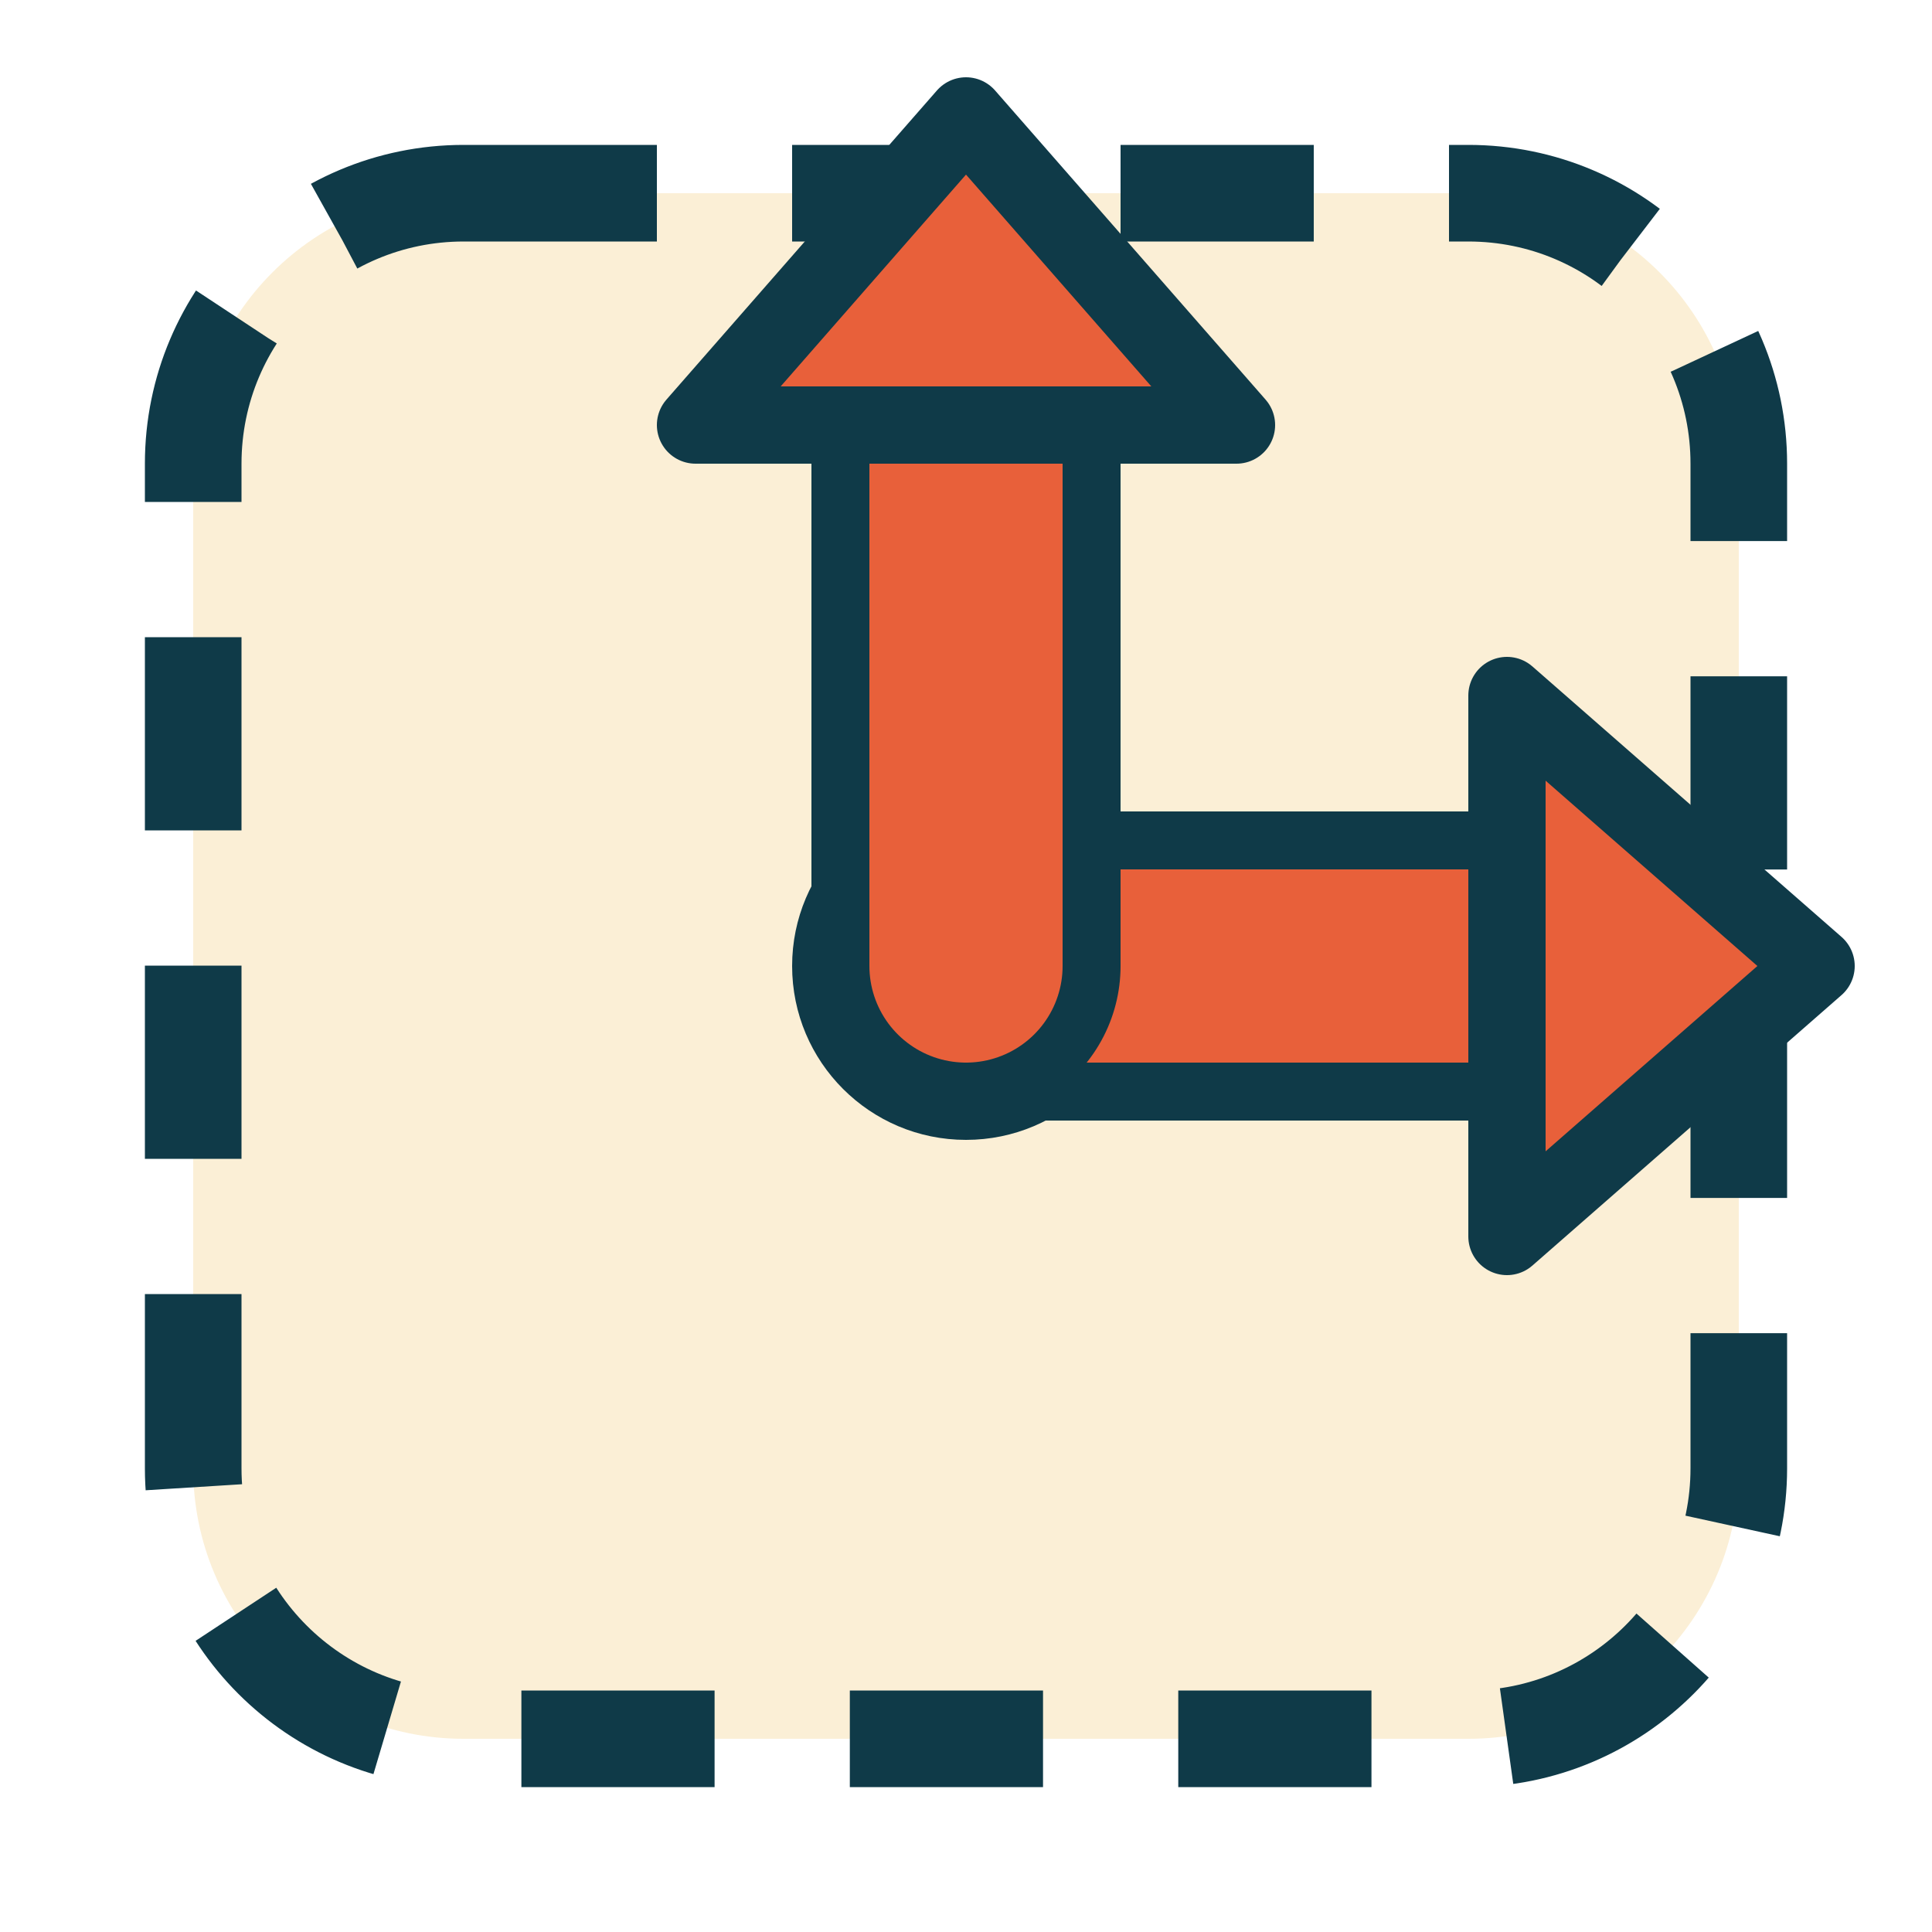
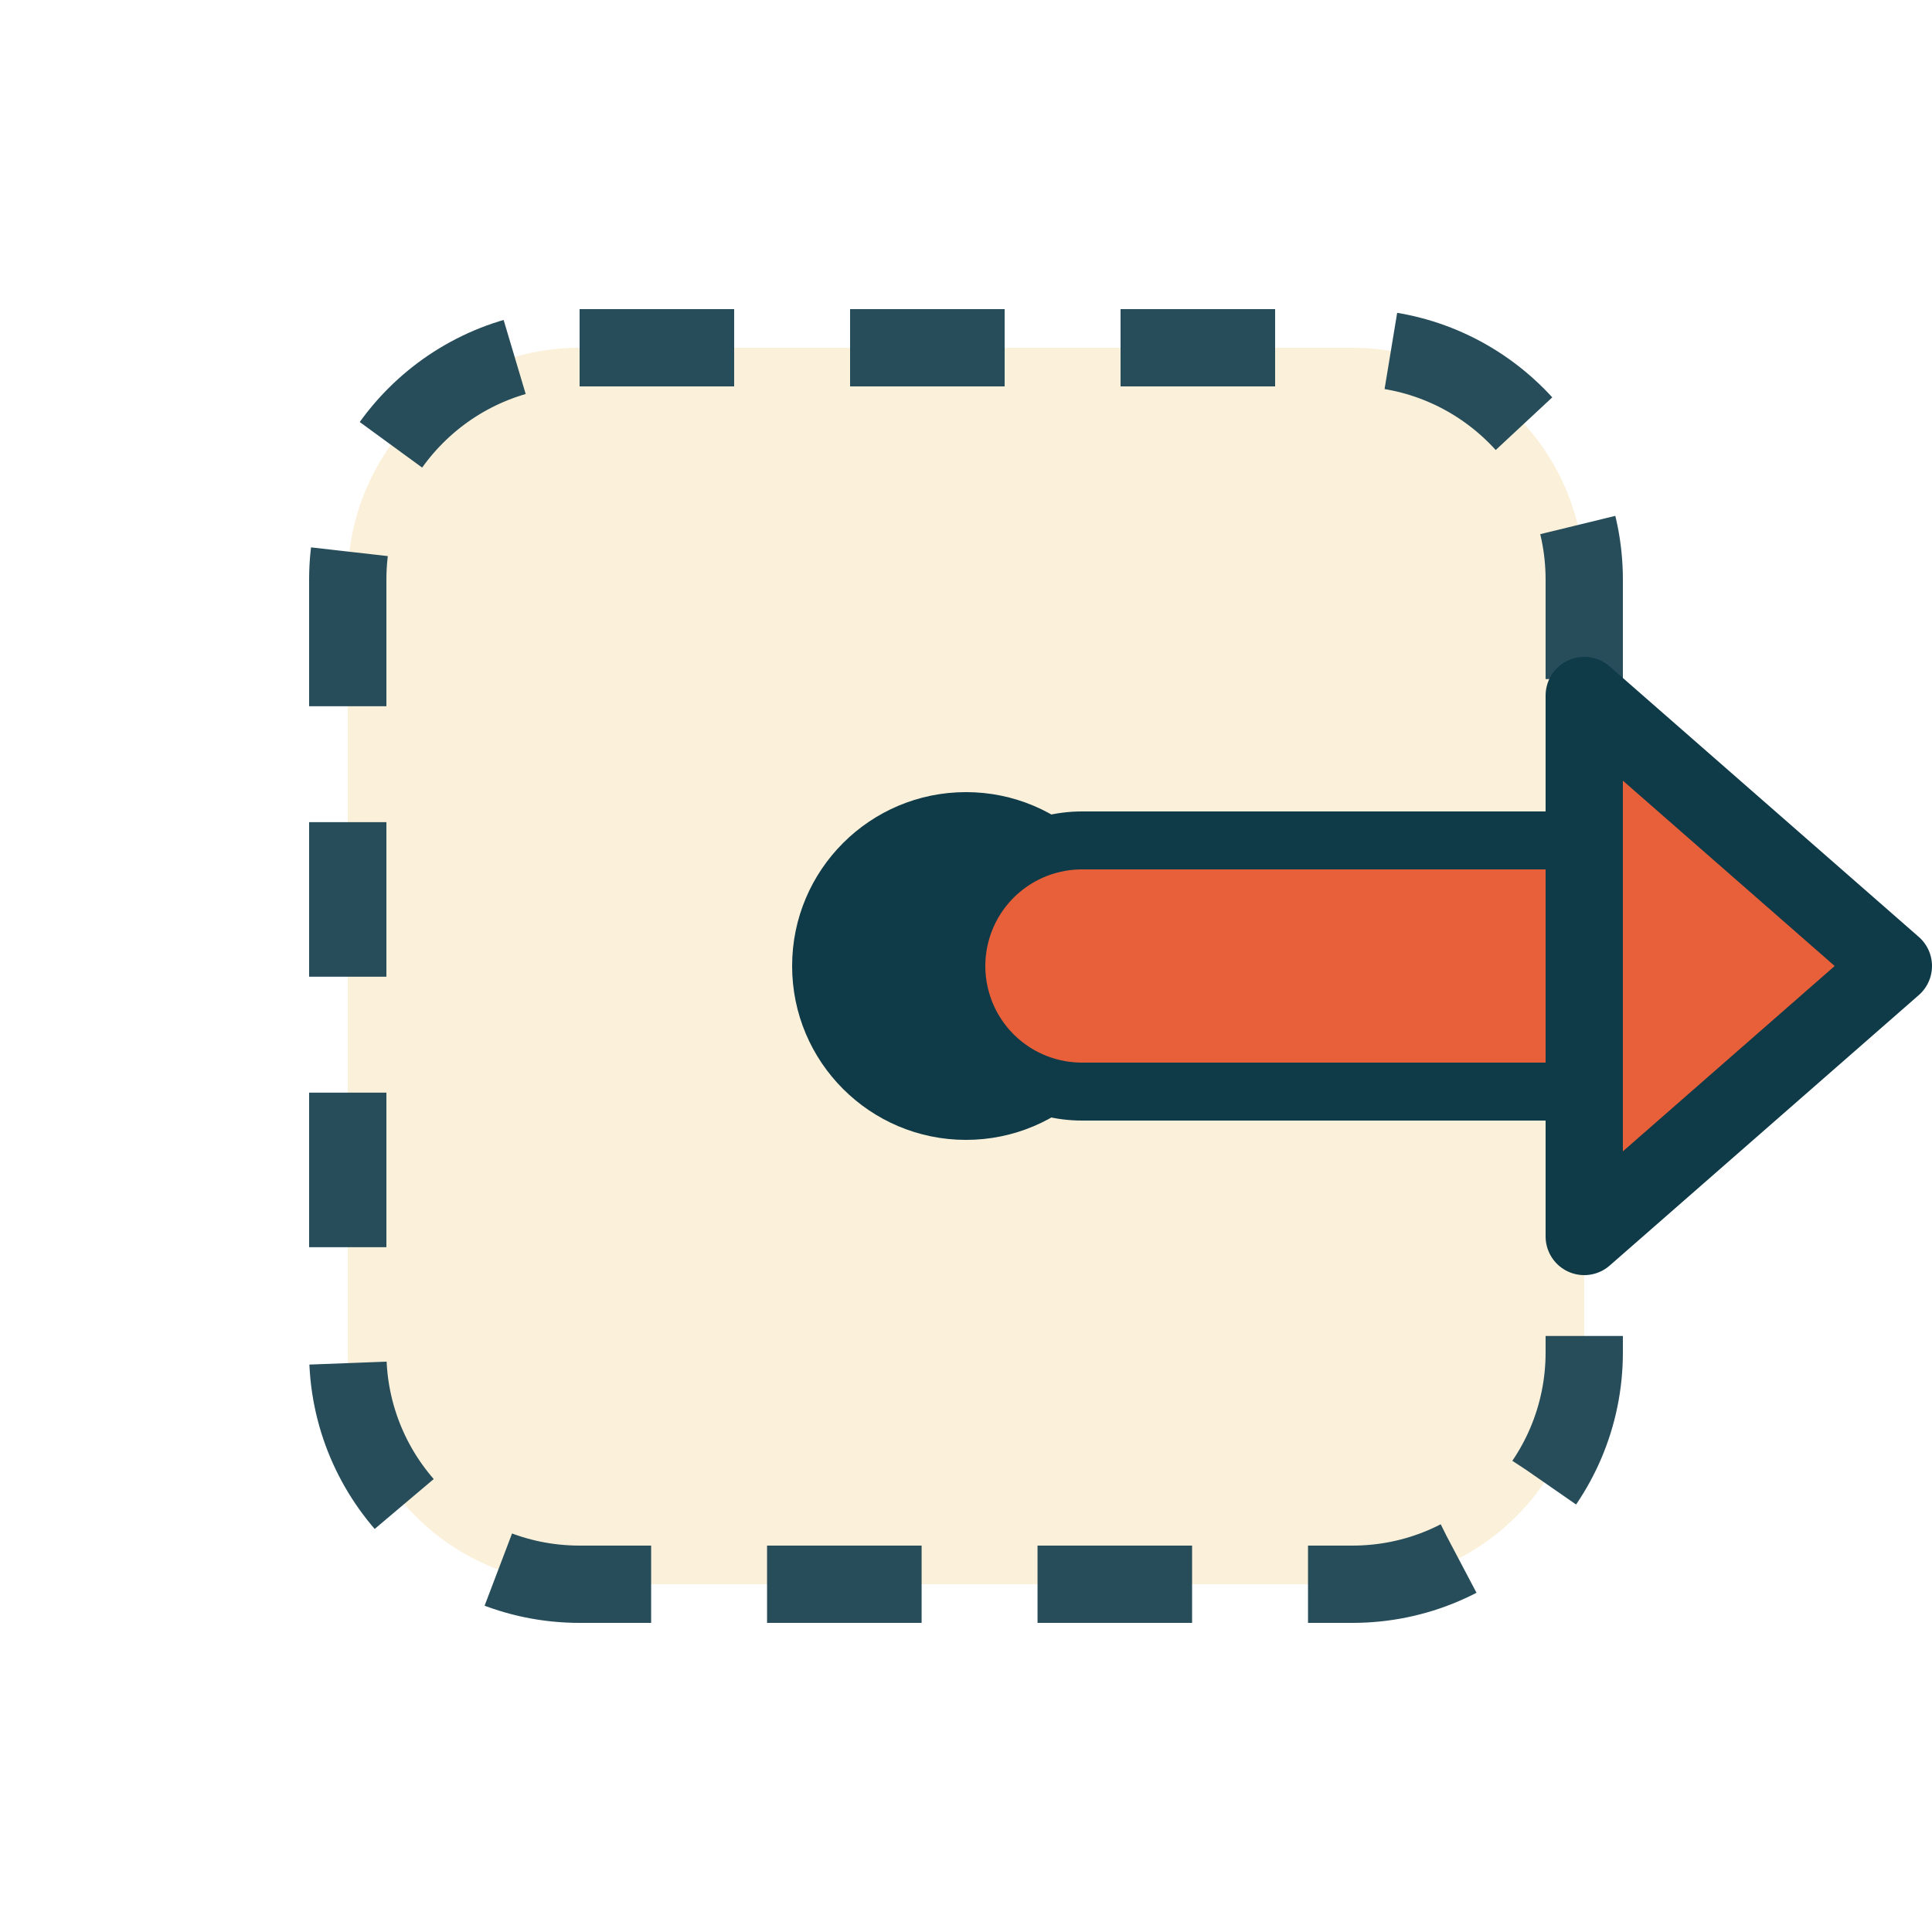
<svg xmlns="http://www.w3.org/2000/svg" width="100" height="100" viewBox="0 0 100 100">
-   <rect x="10" y="10" width="80" height="80" rx="14" fill="#FBEFD6" stroke="#0F3A48" stroke-width="5" stroke-dasharray="10 7" />
+   <rect x="18" y="18" width="64" height="64" rx="12" fill="#FBEFD6" stroke="#0F3A48" stroke-width="4" stroke-dasharray="8 6" opacity=".9" />
  <circle cx="50" cy="50" r="9" fill="#0F3A48" />
-   <line x1="50" y1="50" x2="78.0" y2="50.0" stroke="#0F3A48" stroke-width="16" stroke-linecap="round" />
-   <line x1="50" y1="50" x2="78.0" y2="50.0" stroke="#E8603A" stroke-width="10" stroke-linecap="round" />
-   <polygon points="94.0,50.0 78.0,64.0 78.0,36.0" fill="#E8603A" stroke="#0F3A48" stroke-width="4" stroke-linejoin="round" />
-   <line x1="50" y1="50" x2="50.0" y2="22.0" stroke="#0F3A48" stroke-width="16" stroke-linecap="round" />
-   <line x1="50" y1="50" x2="50.0" y2="22.0" stroke="#E8603A" stroke-width="10" stroke-linecap="round" />
-   <polygon points="50.0,6.0 64.0,22.0 36.0,22.0" fill="#E8603A" stroke="#0F3A48" stroke-width="4" stroke-linejoin="round" />
+   <line x1="56" y1="50" x2="82.0" y2="50.0" stroke="#0F3A48" stroke-width="16" stroke-linecap="round" />
+   <line x1="56" y1="50" x2="82.0" y2="50.0" stroke="#E8603A" stroke-width="10" stroke-linecap="round" />
+   <polygon points="98.0,50.0 82.0,64.0 82.0,36.0" fill="#E8603A" stroke="#0F3A48" stroke-width="4" stroke-linejoin="round" />
</svg>
